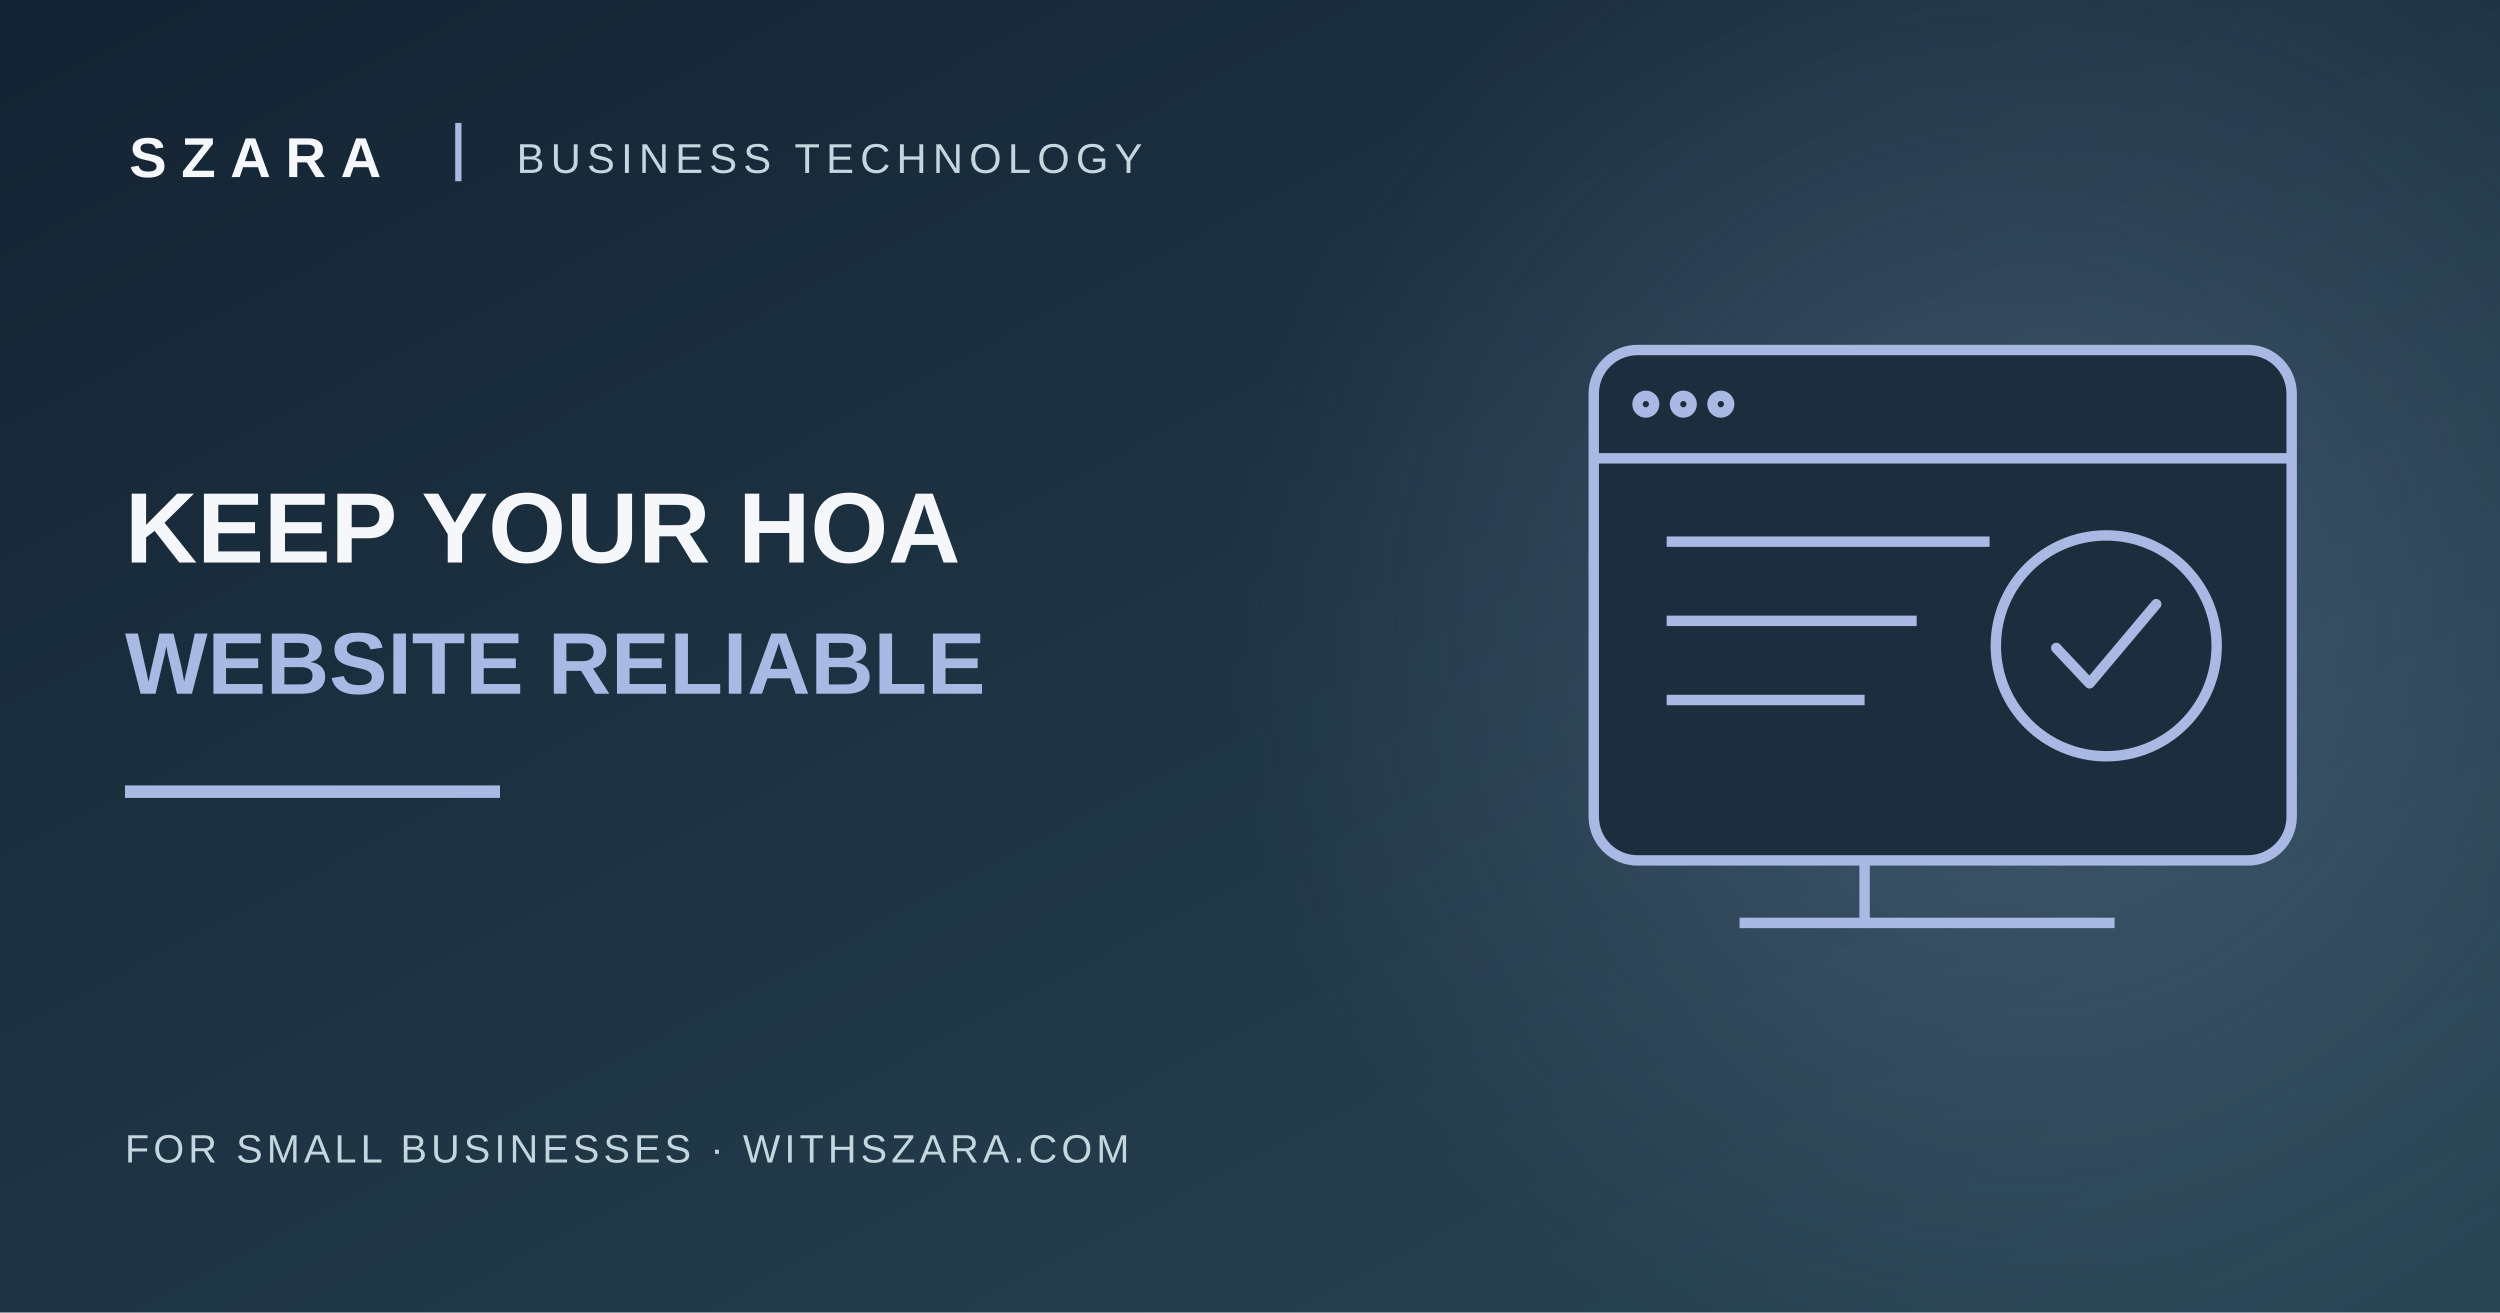
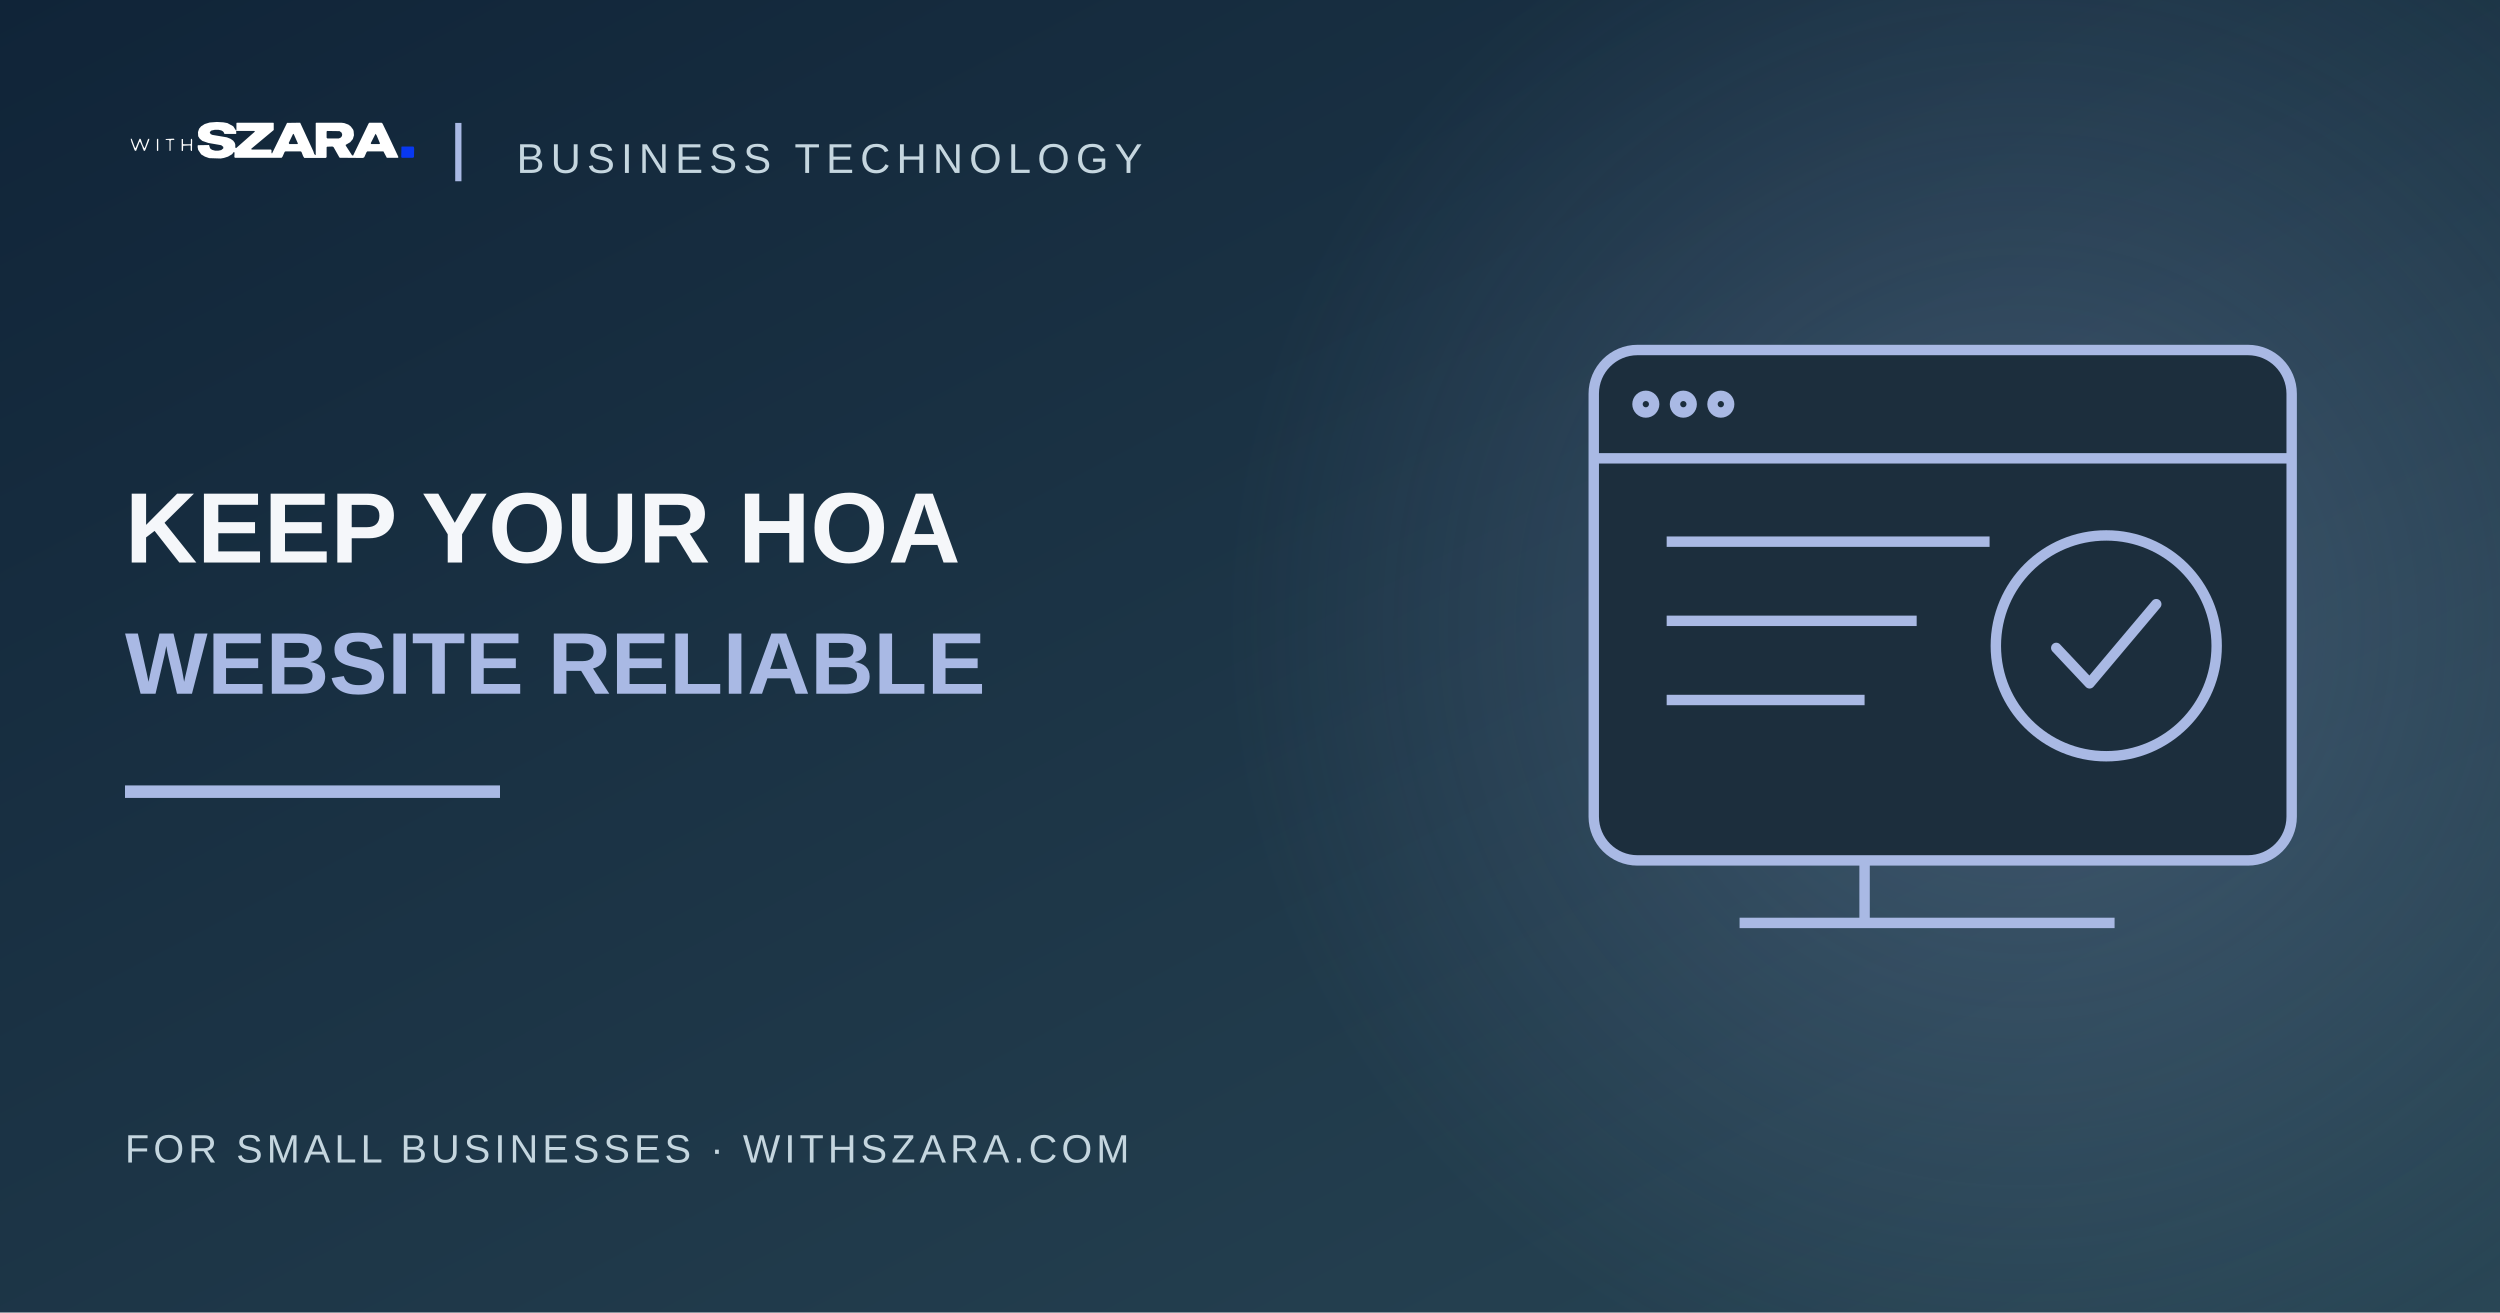
<svg xmlns="http://www.w3.org/2000/svg" width="1200" height="630" viewBox="0 0 1200 630">
  <defs>
    <linearGradient id="b" x2="1" y2="1">
-       <stop stop-color="#142333" />
+       <stop stop-color="#102438" />
      <stop offset="1" stop-color="#294655" />
    </linearGradient>
    <radialGradient id="g">
      <stop stop-color="#a9b9e4" stop-opacity=".23" />
      <stop offset="1" stop-color="#a9b9e4" stop-opacity="0" />
    </radialGradient>
  </defs>
  <rect width="1200" height="630" fill="url(#b)" />
  <circle cx="970" cy="300" r="380" fill="url(#g)" />
  <g font-family="Arial,sans-serif">
-     <text x="62" y="85" fill="#f5f7fa" font-size="27" font-weight="800" letter-spacing="7">SZARA</text>
+     <g transform="translate(62 58) scale(.36) translate(-4 -3)" aria-label="With SZARA">
+       <path fill="#FFFFFF" fill-rule="evenodd" d="M87.25,26.75L86.25,27.5L86.25,33.5L85.5,34.25L76.25,34.25L75.75,33.5L75.75,27.25L74,27.25L74,42.75L74.5,43.25L75.75,43L76,36.25L85.25,35.75L86,36.25L86,42L86.75,43.25L87.75,43L88,28.25ZM63.25,26.75L52.5,27.25L53,28.5L56.75,28.5L57.75,29.25L57.75,42.75L58.25,43.25L59.25,42.75L59.25,29.5L60.5,28.5L64,28.5L64.25,27.25ZM42,26.75L41,27.75L41,42.5L41.5,43.25L42.75,42.75L42.75,27.25ZM6,27L7,31L11.25,42.25L12,43L13.25,43L17.75,31.25L18.5,30.75L21.75,38L22,39.75L22.75,40.5L23,42.25L24.5,43.25L25.5,42L30.75,28.5L30.75,27L30.25,26.75L29,27.75L25,38.75L24.25,39.5L22,35L19.5,27.5L18.5,26.75L17.75,27L12.5,39.5L11.5,38.25L7.5,27.25L7,26.75ZM95.75,18L96,23.5L98,26.75L101.5,29.75L109.5,32.5L126.75,35.5L129.5,37.75L129.5,39.75L126.75,42L123,42.75L118.5,42.75L114.75,41.75L112.75,40.5L111.75,39.25L110.5,35.25L95.5,35.5L95.25,37.75L96,41.75L100,47.75L105,50.75L110.75,52.75L126,53.25L130.25,52.5L135.75,50.75L141.25,47.5L143.5,44.5L144.5,45.25L144.25,51.25L145,52.25L207.25,52.25L208.5,50.75L211.25,44.5L212.25,43.75L232.75,43.75L233.75,44.5L236,50.25L237.5,52.5L266,52.5L267.25,51.5L267.25,38.25L268,37.5L275,37.25L276.5,38L284.25,51.75L285,52.25L315.75,52.5L317.5,51.5L320.5,44.75L321.5,43.75L343,43.75L347.5,52.25L362.75,52.25L362.75,50.75L349.5,22.5L341.75,6.5L340.5,5.5L324.25,5.5L323.25,6.5L302.5,49.5L301,48.75L292.75,36L292.75,35L298.75,31.5L302.25,27.25L303.75,22.25L303.25,16.5L302.5,14.5L299.5,10.5L296.25,8L290.75,6L286.75,5.5L253.25,5.5L252.75,6L252.75,48.25L252.25,48.75L250.75,47.25L249.5,43.5L232,5.5L214.5,5.75L194.5,46.5L193.75,46L193.75,42L193,41.25L167.25,41.25L166.75,40.25L196.75,15.25L196.75,6L196.25,5.5L147.5,5.5L147,6.25L147,15.5L146.5,16L142.75,10.25L135,6L129.5,5L121,4.5L111.25,5.25L104.75,7.25L100,10.25L97.25,13.5ZM332.5,20.25L334,22.5L338.5,33.25L337.5,34L327,34L326.25,33.5L326.25,32.5ZM223.25,20.25L229,33.25L228.25,34L217.5,34L216.75,32.5L222.25,21ZM267.25,17.25L268,16.5L284.5,16.75L287,18.5L288,20.75L287.75,23.25L286.25,25.25L283.5,26.5L268.25,26.5L267.25,25.5ZM111.5,18.75L111.75,17.75L113.5,16L118,15L123.25,15L126.75,15.75L129,17L130.25,18.5L130.5,19.75L131.5,20.5L146.25,20.5L147,19.5L146.5,17.5L147,16.5L170.75,16.5L171.75,17.25L146.75,39.25L145.5,38.75L145.5,34.75L144.75,32.25L142.75,29.5L139.25,27L134.25,25L115,21.75L112.75,20.75Z" />
+       <path fill="#0838F1" d="M367,37.75L366.75,51.25L367.5,52.25L382.25,52.25L383.75,51.5L384,40.5L383.75,38.25L383,37.25L367.5,37.25Z" />
+     </g>
    <path d="M220 59v28" stroke="#a9b9e4" stroke-width="3" />
    <text x="248" y="83" fill="#c5d6df" font-size="20" letter-spacing="3">BUSINESS TECHNOLOGY</text>
    <text x="60" y="270" fill="#f5f7fa" font-size="48" font-weight="800">KEEP YOUR HOA</text>
    <text x="60" y="333" fill="#a9b9e4" font-size="42" font-weight="800">WEBSITE RELIABLE</text>
    <path d="M60 380H240" stroke="#a9b9e4" stroke-width="6" />
    <text x="60" y="558" fill="#c5d6df" font-size="19" letter-spacing="2">FOR SMALL BUSINESSES · WITHSZARA.COM</text>
  </g>
  <g transform="translate(765 168)" fill="none" stroke="#a9b9e4" stroke-width="5">
    <rect width="335" height="245" rx="21" fill="#1c2e3d" />
    <path d="M0 52h335" />
    <circle cx="25" cy="26" r="4" />
    <circle cx="43" cy="26" r="4" />
    <circle cx="61" cy="26" r="4" />
    <path d="M35 92h155m-155 38h120m-120 38h95" />
    <circle cx="246" cy="142" r="53" />
    <path d="m222 143 16 17 32-38" stroke-linecap="round" stroke-linejoin="round" />
    <path d="M130 245v30m-60 0h180" />
  </g>
</svg>
